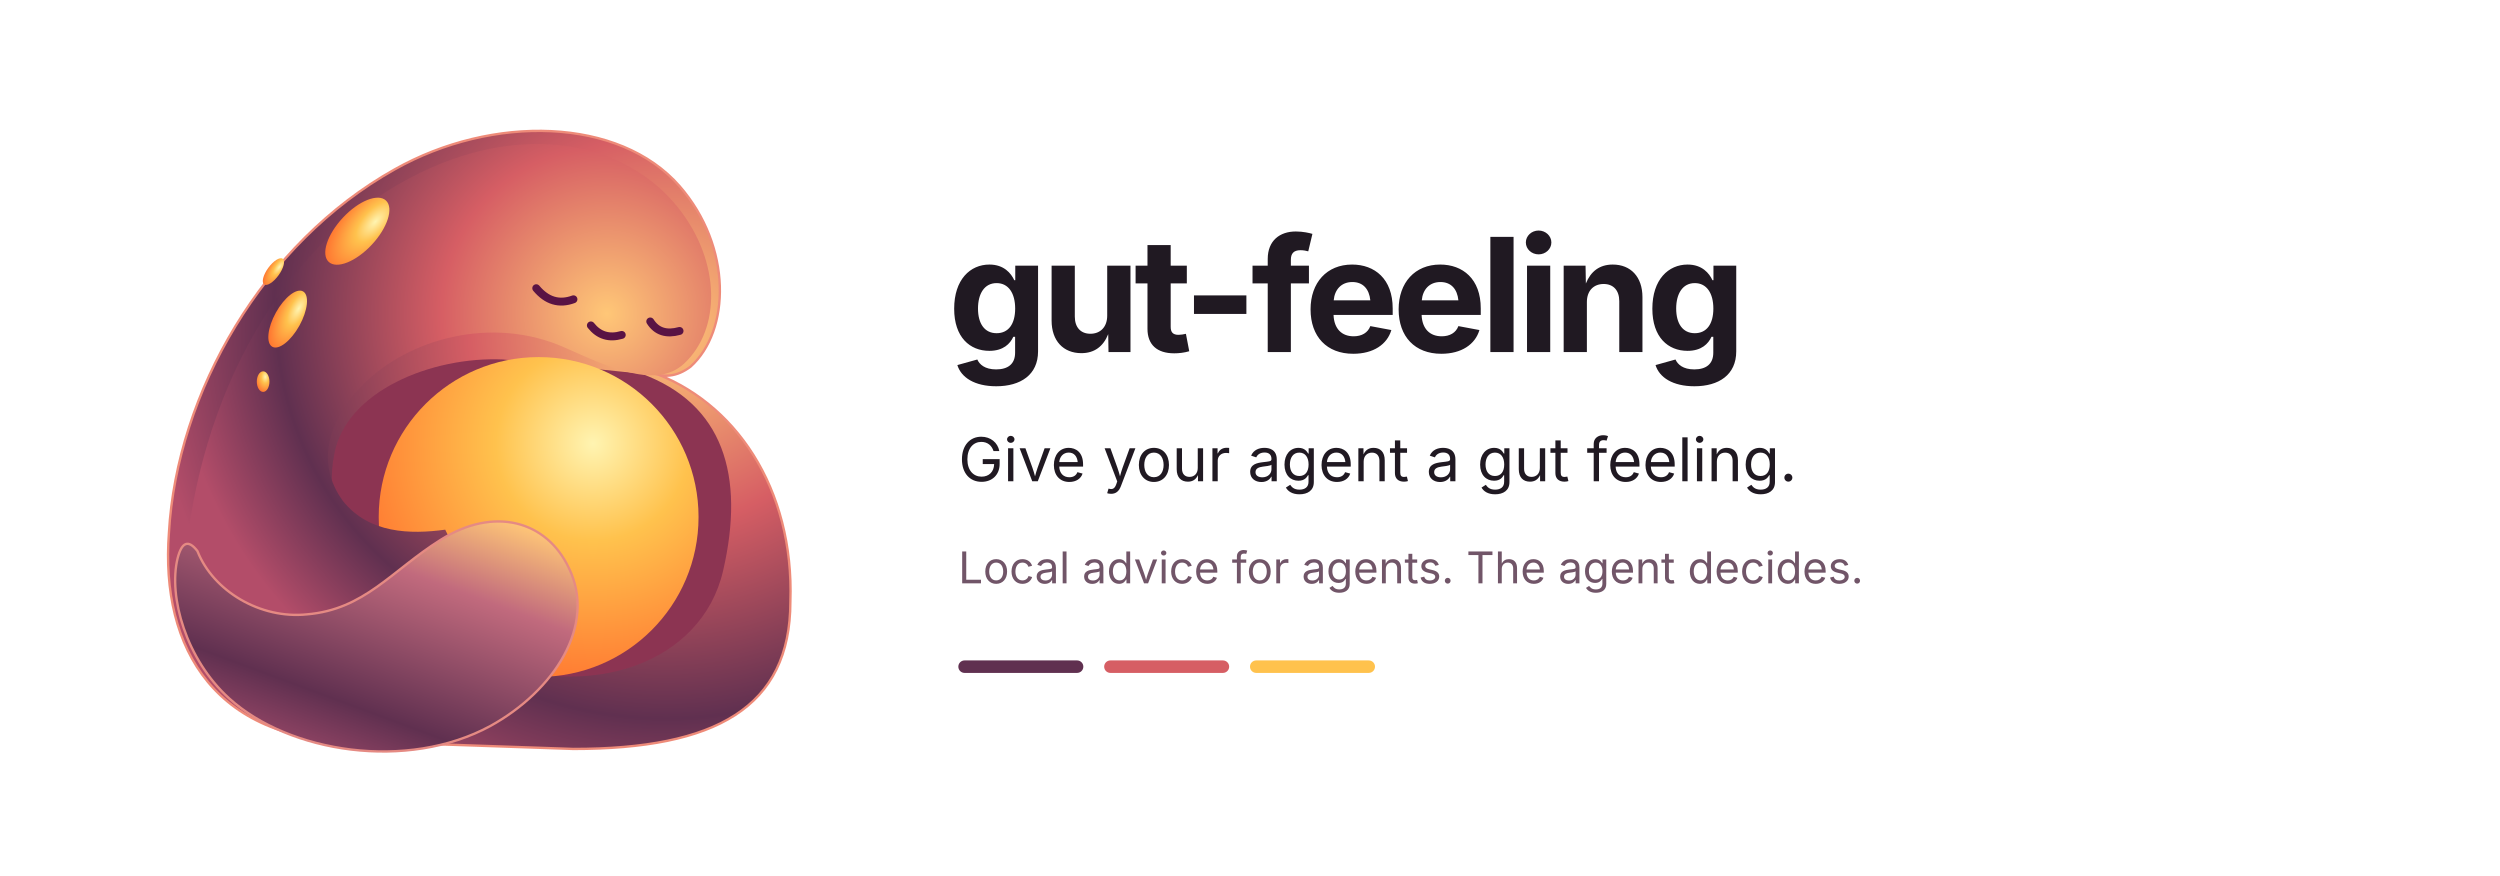
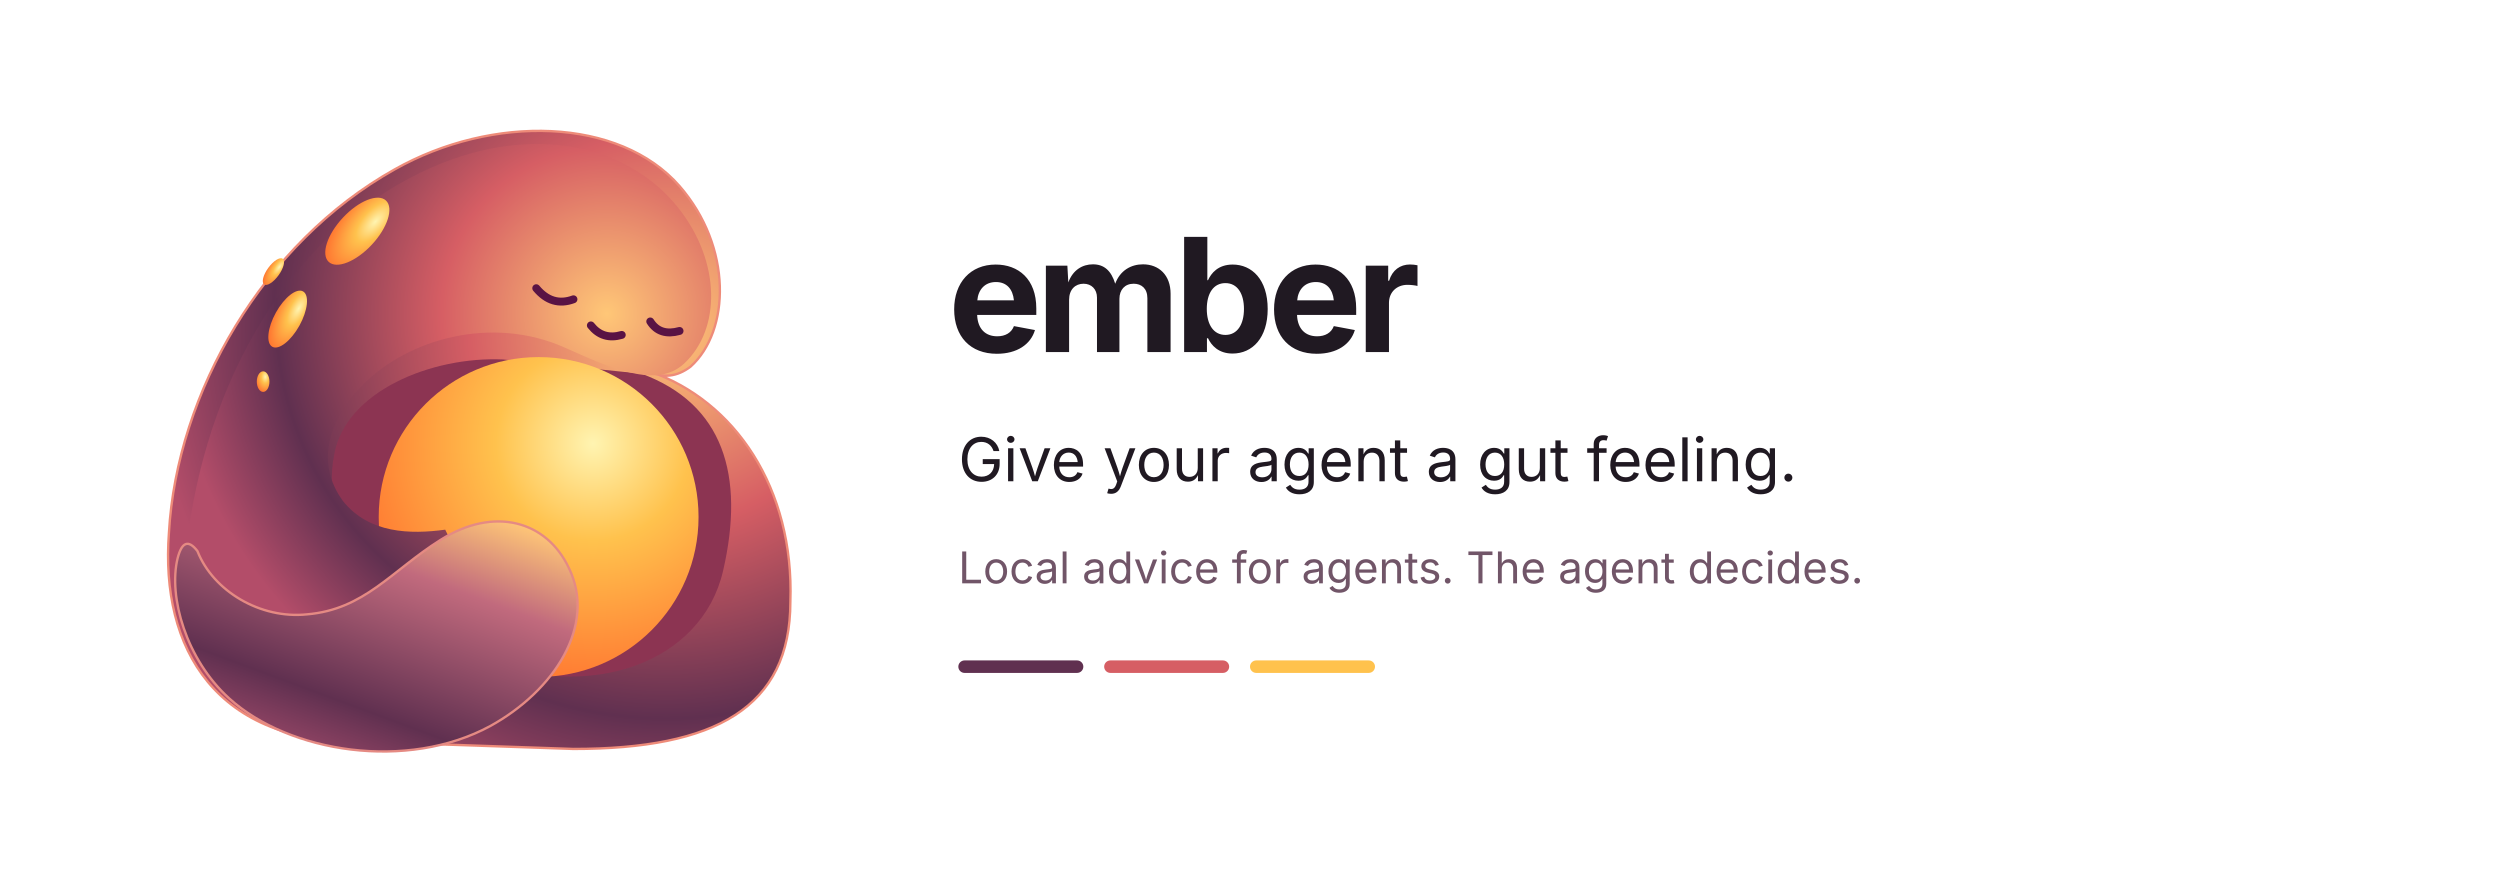
<svg xmlns="http://www.w3.org/2000/svg" viewBox="0 0 1200 420" role="img" aria-labelledby="title desc">
  <g transform="translate(18 8) scale(.38)">
    <style>.warm{stop-color:#FFC777}.plum{stop-color:#603050}.lavender{stop-color:#C7A4E9}</style>
    <defs>
      <radialGradient id="shell" cx="80%" cy="32%" r="83%">
        <stop class="warm" />
        <stop offset=".38" stop-color="#D65E64" />
        <stop offset=".76" class="plum" />
        <stop offset="1" stop-color="#B34D69" />
      </radialGradient>
      <radialGradient id="core" cx="67%" cy="27%" r="80%">
        <stop stop-color="#FFF4B1" />
        <stop offset=".38" stop-color="#FFC24D" />
        <stop offset="1" stop-color="#FF722F" />
      </radialGradient>
      <linearGradient id="arm" x1=".85" y1="0" x2=".2" y2="1" gradientUnits="objectBoundingBox">
        <stop class="warm" />
        <stop offset=".28" stop-color="#C16A7D" />
        <stop offset=".75" class="plum" />
        <stop offset="1" stop-color="#A24B6B" />
      </linearGradient>
    </defs>
    <path fill="url(#shell)" stroke="#EE8B79" stroke-width="3" d="M 773 448 C 881 485 956 596 951 739 C 951 873 856 925 677 925 L 415 916 C 225 920 155 798 166 652 C 176 475 285 286 451 193 C 575 123 735 127 811 214 C 878 291 875 397 825 442 C 808 455 790 457 773 448 Z" />
    <path fill="#8C3452" d="M 763 451 C 866 489 894 579 866 700 C 839 817 697 866 561 811 C 444 764 353 659 375 552 C 390 473 498 429 588 433 Z" />
    <ellipse cx="633" cy="632" rx="202" ry="202" fill="url(#core)" />
    <path fill="url(#shell)" d="M 190 655 C 219 440 333 262 499 190 C 625 135 745 161 809 241 C 864 310 863 395 817 438 C 782 471 722 443 666 418 C 574 377 469 407 412 464 C 368 508 350 563 386 612 C 419 653 471 654 515 648 L 572 764 C 395 887 208 830 190 655 Z" />
    <path fill="url(#arm)" stroke="#E58A83" stroke-width="3" d="M 202 675 C 222 726 282 761 340 755 C 413 749 447 700 509 661 C 577 618 643 637 671 696 C 707 769 652 852 572 896 C 467 953 318 930 242 861 C 188 812 165 733 177 684 Q 185 653 202 675 Z" />
    <g fill="url(#core)">
      <ellipse cx="404" cy="271" rx="25" ry="53" transform="rotate(43 404 271)" />
      <ellipse cx="316" cy="382" rx="17" ry="40" transform="rotate(29 316 382)" />
      <ellipse cx="298" cy="322" rx="8" ry="20" transform="rotate(36 298 322)" />
      <ellipse cx="285" cy="461" rx="8" ry="13" />
    </g>
    <g fill="none" stroke="#591344" stroke-width="10" stroke-linecap="round">
      <path d="M 630 343 Q 650 367 677 357" />
      <path d="M 774 385 Q 786 404 811 397" />
      <path d="M 699 390 Q 714 409 738 402" />
    </g>
  </g>
  <g font-family="system-ui, -apple-system, sans-serif" fill="#201922">
-     <text x="455" y="169" font-size="76" font-weight="750" letter-spacing="-3">gut-feeling</text>
+     <text x="455" y="169" font-size="76" font-weight="750" letter-spacing="-3">ember</text>
    <text x="460" y="231" font-size="29">Give your agent a gut feeling.</text>
    <text x="460" y="280" font-size="21" fill="#715568">Local advice for agents. The agent decides.</text>
  </g>
  <g transform="translate(460 317)">
    <rect width="60" height="6" rx="3" fill="#603050" />
    <rect x="70" width="60" height="6" rx="3" fill="#D65E64" />
    <rect x="140" width="60" height="6" rx="3" fill="#FFC24D" />
  </g>
</svg>
